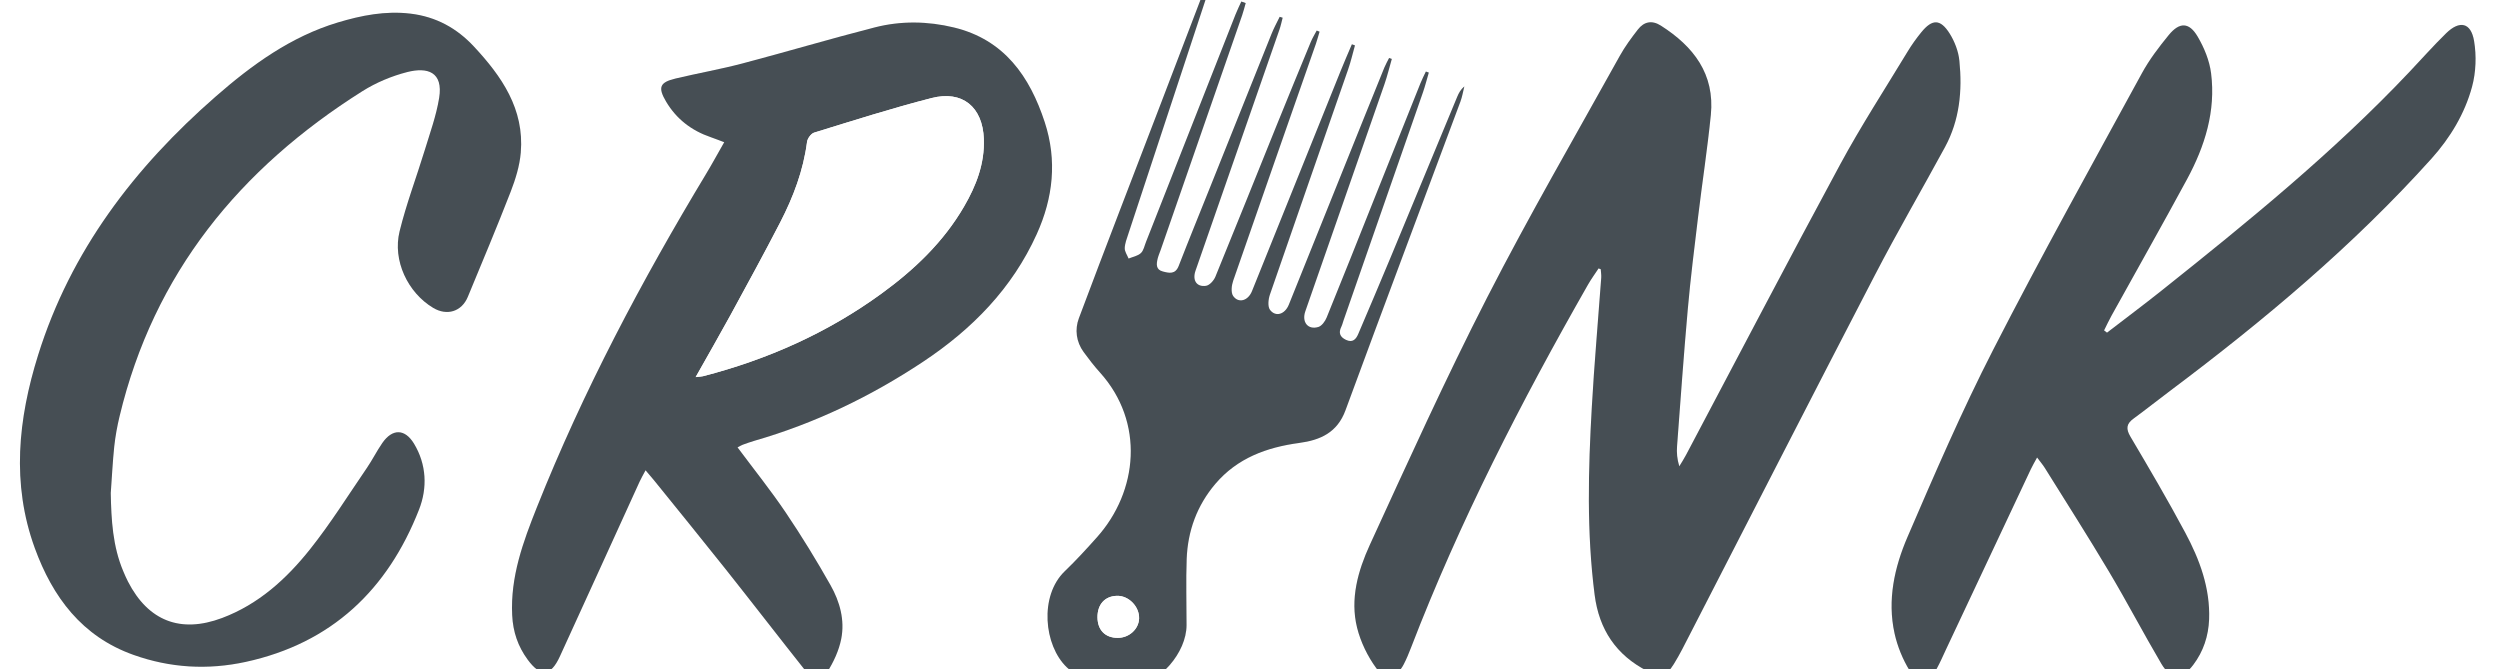
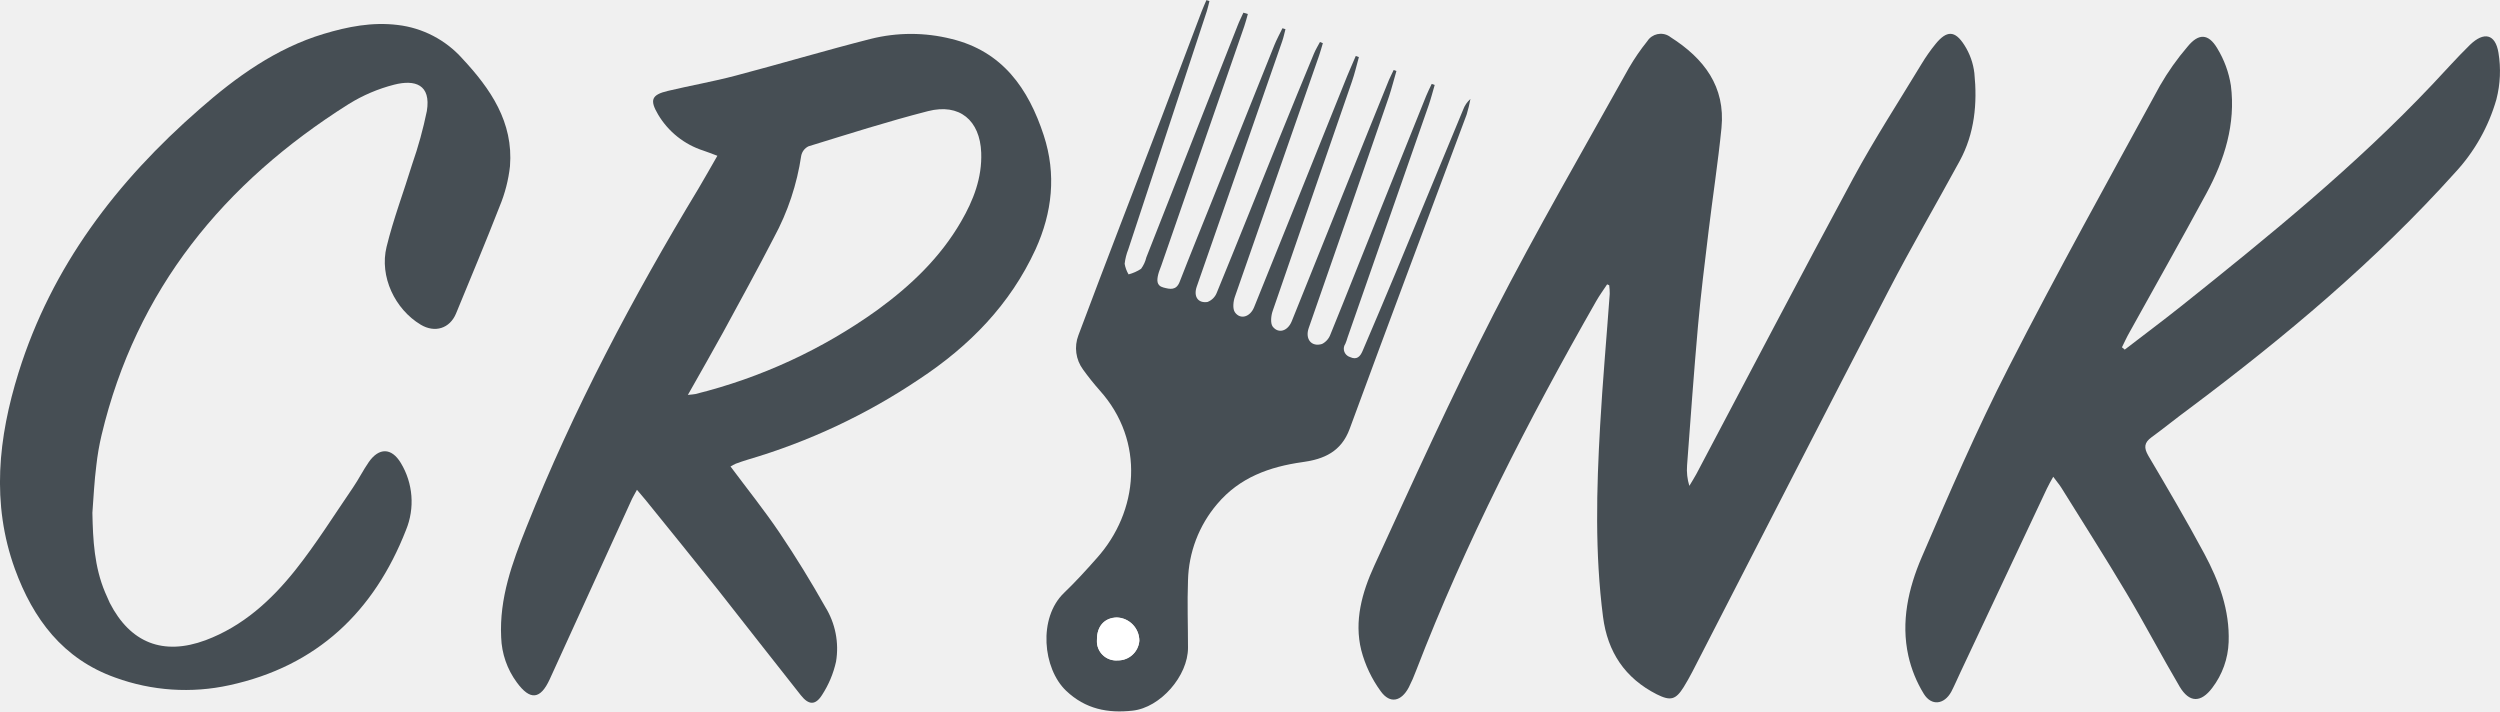
- <svg xmlns="http://www.w3.org/2000/svg" version="1.1" id="Calque_1" x="0px" y="0px" viewBox="0 0 546 145.93" style="enable-background:new 0 0 546 145.93;" xml:space="preserve">
-   <style type="text/css">
- 	.st0{fill:#FFFFFF;}
- 	.st1{fill:#464E54;}
- </style>
-   <g>
-     <path class="st0" d="M546,153.14c-182,0-364,0-546,0C0,98.97,0,44.81,0-9.36c182,0,364,0,546,0C546,44.81,546,98.97,546,153.14z    M349.13,58.62c0.16,0.06,0.31,0.12,0.47,0.19c0.04,0.62,0.15,1.24,0.11,1.85c-0.69,9.42-1.53,18.84-2.06,28.27   c-0.77,13.68-1.14,27.36,0.62,41.01c0.97,7.54,4.69,13.16,11.52,16.63c2.93,1.49,4.06,1.22,5.78-1.54c1.31-2.1,2.4-4.35,3.54-6.55   c13.46-26.15,26.83-52.34,40.39-78.44c4.89-9.41,10.23-18.59,15.29-27.91c3.2-5.9,3.8-12.32,3.14-18.84   c-0.21-2.06-1.03-4.22-2.14-5.98c-2.03-3.21-3.8-3.18-6.18-0.25c-1.1,1.35-2.12,2.78-3.02,4.27c-4.94,8.16-10.14,16.18-14.68,24.56   c-11.39,21.06-22.46,42.3-33.67,63.46c-0.45,0.85-0.98,1.67-1.48,2.5c-0.51-1.63-0.6-3.02-0.49-4.39c0.75-10,1.46-20,2.35-29.99   c0.6-6.76,1.45-13.49,2.26-20.23c0.89-7.39,2.03-14.75,2.77-22.15c0.89-8.92-3.77-14.94-10.91-19.48   c-1.95-1.24-3.68-0.88-5.03,0.85c-1.42,1.83-2.82,3.72-3.94,5.74c-9.73,17.54-19.82,34.9-28.96,52.75   c-9.09,17.75-17.33,35.95-25.65,54.08c-2.59,5.64-4.35,11.8-2.77,18.09c0.78,3.11,2.29,6.23,4.19,8.82c2.02,2.76,4.41,2.2,6-0.85   c0.61-1.17,1.12-2.4,1.59-3.64c10.58-27.51,24.02-53.64,38.61-79.21C347.49,60.98,348.34,59.82,349.13,58.62z M161.08,97.71   c0.56-0.3,0.83-0.48,1.12-0.58c0.85-0.31,1.71-0.62,2.58-0.87c13.18-3.8,25.38-9.67,36.79-17.24c10.74-7.13,19.48-16.02,24.85-27.9   c3.58-7.91,4.47-16.08,1.75-24.41c-3.28-10.04-8.86-18.05-19.84-20.71c-5.71-1.38-11.58-1.48-17.28-0.02   c-9.69,2.48-19.29,5.35-28.96,7.89c-4.79,1.26-9.69,2.12-14.52,3.27c-3.5,0.83-3.94,1.95-2.1,5.06c2.25,3.79,5.55,6.32,9.72,7.75   c0.9,0.31,1.79,0.67,2.97,1.11c-1.43,2.51-2.65,4.76-3.97,6.94c-14.09,23.38-26.85,47.44-36.95,72.83   c-3,7.54-5.79,15.12-5.38,23.52c0.18,3.68,1.27,6.81,3.35,9.67c2.85,3.91,5.06,3.7,7.06-0.65c5.83-12.72,11.61-25.46,17.42-38.18   c0.33-0.72,0.74-1.41,1.3-2.48c0.76,0.9,1.3,1.51,1.81,2.14c5.22,6.46,10.47,12.9,15.64,19.41c5.94,7.48,11.77,15.05,17.71,22.53   c1.68,2.12,3.11,2.2,4.55-0.07c1.38-2.17,2.53-4.66,3.02-7.16c0.81-4.11-0.3-8.15-2.32-11.73c-3.05-5.41-6.31-10.72-9.78-15.87   C168.38,107.16,164.73,102.62,161.08,97.71z M460.17,72.65c-0.21-0.17-0.43-0.35-0.64-0.52c0.54-1.08,1.05-2.17,1.63-3.23   c5.5-9.93,11.1-19.82,16.5-29.81c3.89-7.19,6.29-14.86,5.24-23.12c-0.35-2.77-1.51-5.59-2.94-8.02c-1.86-3.16-3.95-3.19-6.31-0.32   c-2.15,2.62-4.25,5.37-5.86,8.34c-10.94,20.08-22.06,40.07-32.49,60.41c-6.82,13.32-12.77,27.09-18.69,40.84   c-2.86,6.64-4.45,13.79-2.84,21.09c0.63,2.84,1.79,5.69,3.32,8.16c1.65,2.66,4.37,2.29,5.88-0.44c0.76-1.38,1.38-2.83,2.05-4.25   c6.17-13.11,12.33-26.22,18.51-39.33c0.37-0.78,0.81-1.52,1.37-2.56c0.73,0.97,1.26,1.59,1.69,2.28   c4.69,7.53,9.47,15.02,14.01,22.64c3.94,6.62,7.52,13.46,11.43,20.11c2.06,3.49,4.52,3.51,6.98,0.25c2.2-2.92,3.32-6.3,3.46-9.93   c0.26-6.84-2.06-13.05-5.21-18.93c-3.79-7.09-7.87-14.02-11.96-20.95c-1.01-1.72-0.93-2.8,0.67-3.97c2.75-2,5.42-4.13,8.14-6.18   c20.39-15.3,39.87-31.63,56.95-50.62c4.09-4.55,7.25-9.8,8.84-15.69c0.85-3.15,0.98-6.74,0.44-9.97c-0.67-4.05-3.15-4.59-6.1-1.7   c-2.79,2.73-5.39,5.66-8.07,8.5c-16.56,17.51-35.21,32.66-54.01,47.65C468.21,66.55,464.17,69.57,460.17,72.65z M24.19,107.68   c0.24-3.39,0.41-6.78,0.76-10.16c0.23-2.21,0.64-4.42,1.16-6.59c7.48-31.25,26.27-54.14,53.06-71.01c2.97-1.87,6.38-3.3,9.78-4.17   c4.44-1.13,7.9-0.04,6.98,5.65c-0.63,3.87-1.99,7.64-3.15,11.42c-1.81,5.91-4.02,11.72-5.49,17.71c-1.57,6.38,1.79,13.4,7.32,16.71   c3.03,1.82,6.24,0.83,7.58-2.4c3.16-7.64,6.37-15.26,9.36-22.96c1.06-2.74,1.97-5.67,2.21-8.58c0.79-9.48-4.17-16.62-10.24-23.13   c-3.72-3.99-8.23-6.51-13.82-7.18c-5.52-0.67-10.75,0.37-15.91,1.93c-10.25,3.09-18.73,9.24-26.64,16.15   c-17.76,15.51-31.7,33.71-38.81,56.5c-4.36,13.95-5.85,28.06-0.72,42.15c3.89,10.7,10.29,19.31,21.53,23.32   c8.01,2.86,16.22,3.35,24.51,1.54c18.78-4.08,31.03-15.77,37.87-33.28c1.84-4.7,1.66-9.83-1.11-14.4c-1.98-3.27-4.71-3.3-6.89-0.16   c-1.23,1.77-2.19,3.72-3.41,5.5c-4.07,5.95-7.91,12.1-12.39,17.73c-5.15,6.47-11.25,12.03-19.22,15.02   c-9.08,3.41-16.13,0.66-20.55-7.95c-0.38-0.74-0.71-1.5-1.03-2.26C24.61,119.29,24.3,113.52,24.19,107.68z M272.06,0.67   c-0.31-0.11-0.61-0.22-0.92-0.32c-0.43,0.95-0.89,1.88-1.27,2.85c-6.52,16.55-13.02,33.1-19.54,49.65   c-0.33,0.85-0.51,1.89-1.13,2.45c-0.68,0.63-1.77,0.81-2.68,1.19c-0.3-0.76-0.87-1.52-0.84-2.27c0.03-1.04,0.45-2.09,0.78-3.1   c5.61-17.03,11.24-34.06,16.85-51.1c0.23-0.71,0.38-1.44,0.56-2.16c-0.22-0.07-0.43-0.13-0.65-0.2c-0.34,0.79-0.7,1.56-1.01,2.36   c-2.9,7.57-5.78,15.14-8.68,22.71c-5.97,15.6-12.01,31.17-17.87,46.81c-0.91,2.43-0.6,5.11,1.04,7.36c1.12,1.54,2.3,3.06,3.58,4.48   c9.78,10.86,8.29,25.95-0.66,35.97c-2.27,2.54-4.57,5.06-7.03,7.42c-5.61,5.38-4.57,16.23,0.44,20.99   c4.17,3.97,8.96,4.85,14.25,4.27c6.01-0.66,11.89-7.48,11.9-13.48c0.01-4.82-0.15-9.64,0.03-14.45c0.23-6.12,2.24-11.67,6.25-16.39   c4.8-5.65,11.22-7.99,18.33-8.95c4.6-0.62,8.31-2.24,10.1-7.13c8.28-22.5,16.73-44.94,25.1-67.41c0.4-1.07,0.58-2.22,0.86-3.33   c-0.82,0.67-1.23,1.46-1.56,2.28c-4.82,11.62-9.62,23.24-14.45,34.85c-2.35,5.65-4.75,11.29-7.15,16.92c-0.5,1.17-1.22,2-2.7,1.3   c-1.3-0.62-1.65-1.52-1.02-2.83c0.22-0.44,0.32-0.93,0.49-1.4c5.79-16.63,11.59-33.25,17.37-49.88c0.49-1.4,0.85-2.84,1.26-4.26   c-0.21-0.08-0.43-0.15-0.64-0.23c-0.4,0.86-0.84,1.71-1.19,2.58c-3.32,8.29-6.63,16.59-9.95,24.89   c-3.5,8.76-6.98,17.52-10.53,26.26c-0.33,0.82-1.06,1.83-1.81,2.06c-2.27,0.69-3.68-1.05-2.85-3.43   c5.76-16.55,11.54-33.09,17.3-49.64c0.62-1.79,1.06-3.64,1.59-5.47c-0.2-0.07-0.39-0.14-0.59-0.21c-0.35,0.7-0.75,1.38-1.04,2.1   c-1.54,3.75-3.05,7.51-4.56,11.27c-5.43,13.5-10.85,27.01-16.3,40.51c-0.86,2.12-2.87,2.76-4.1,1.15   c-0.55-0.72-0.39-2.31-0.04-3.33c5.65-16.41,11.39-32.78,17.08-49.18c0.6-1.72,1-3.51,1.5-5.27c-0.22-0.08-0.45-0.16-0.67-0.24   c-0.82,1.93-1.67,3.86-2.45,5.81c-6.46,16.03-12.9,32.08-19.37,48.11c-0.85,2.1-2.93,2.71-4.1,1.07c-0.54-0.75-0.36-2.33,0-3.37   c5.97-17.26,12.03-34.49,18.06-51.73c0.3-0.87,0.54-1.76,0.8-2.64c-0.21-0.08-0.42-0.17-0.62-0.25c-0.44,0.84-0.94,1.64-1.3,2.51   c-2.5,6.04-4.98,12.09-7.43,18.14c-4.46,11.04-8.88,22.1-13.4,33.12c-0.34,0.83-1.26,1.86-2.04,1.98c-2.05,0.31-3.04-1.19-2.3-3.31   c6.1-17.56,12.23-35.12,18.34-52.68c0.29-0.83,0.46-1.7,0.69-2.56c-0.22-0.07-0.44-0.13-0.65-0.2c-0.59,1.24-1.26,2.45-1.77,3.71   c-4.48,11.13-8.92,22.27-13.38,33.4c-2.31,5.76-4.66,11.5-6.9,17.29c-0.74,1.91-2.1,1.57-3.47,1.22c-1.56-0.4-1.41-1.63-1.13-2.81   c0.15-0.64,0.43-1.25,0.65-1.87c5.94-17.1,11.88-34.2,17.81-51.3C271.59,2.45,271.81,1.55,272.06,0.67z" />
-     <path class="st1" d="M349.13,58.62c-0.79,1.2-1.64,2.36-2.35,3.61c-14.59,25.57-28.02,51.7-38.61,79.21   c-0.48,1.23-0.98,2.47-1.59,3.64c-1.59,3.05-3.97,3.61-6,0.85c-1.9-2.59-3.41-5.71-4.19-8.82c-1.57-6.29,0.19-12.45,2.77-18.09   c8.32-18.13,16.56-36.33,25.65-54.08c9.14-17.85,19.23-35.21,28.96-52.75c1.12-2.02,2.52-3.91,3.94-5.74   c1.34-1.73,3.07-2.1,5.03-0.85c7.14,4.55,11.79,10.57,10.91,19.48c-0.74,7.4-1.88,14.76-2.77,22.15   c-0.81,6.74-1.66,13.47-2.26,20.23c-0.89,9.99-1.6,19.99-2.35,29.99c-0.1,1.37-0.01,2.76,0.49,4.39c0.5-0.83,1.03-1.64,1.48-2.5   c11.21-21.16,22.28-42.39,33.67-63.46c4.53-8.38,9.74-16.4,14.68-24.56c0.9-1.49,1.92-2.92,3.02-4.27   c2.38-2.92,4.15-2.95,6.18,0.25c1.11,1.76,1.94,3.92,2.14,5.98c0.66,6.52,0.06,12.94-3.14,18.84c-5.06,9.32-10.41,18.5-15.29,27.91   c-13.55,26.1-26.93,52.29-40.39,78.44c-1.14,2.21-2.23,4.45-3.54,6.55c-1.72,2.76-2.85,3.03-5.78,1.54   c-6.82-3.47-10.55-9.08-11.52-16.63c-1.76-13.65-1.4-27.33-0.62-41.01c0.53-9.43,1.38-18.85,2.06-28.27   c0.04-0.61-0.07-1.23-0.11-1.85C349.44,58.75,349.29,58.68,349.13,58.62z" />
-     <path class="st1" d="M161.08,97.71c3.66,4.91,7.3,9.44,10.54,14.25c3.47,5.15,6.73,10.46,9.78,15.87   c2.02,3.58,3.14,7.62,2.32,11.73c-0.5,2.5-1.64,4.99-3.02,7.16c-1.44,2.27-2.87,2.18-4.55,0.07c-5.94-7.48-11.77-15.05-17.71-22.53   c-5.17-6.51-10.42-12.94-15.64-19.41c-0.51-0.63-1.05-1.24-1.81-2.14c-0.56,1.07-0.97,1.75-1.3,2.48   c-5.81,12.73-11.59,25.46-17.42,38.18c-1.99,4.35-4.2,4.57-7.06,0.65c-2.08-2.85-3.17-5.98-3.35-9.67   c-0.41-8.4,2.38-15.98,5.38-23.52C127.35,85.44,140.1,61.38,154.2,38c1.32-2.19,2.54-4.44,3.97-6.94c-1.18-0.44-2.07-0.8-2.97-1.11   c-4.17-1.43-7.46-3.95-9.72-7.75c-1.84-3.11-1.41-4.23,2.1-5.06c4.83-1.15,9.73-2.01,14.52-3.27c9.68-2.55,19.27-5.41,28.96-7.89   c5.7-1.46,11.56-1.37,17.28,0.02c10.98,2.66,16.56,10.67,19.84,20.71c2.72,8.34,1.83,16.5-1.75,24.41   c-5.37,11.88-14.11,20.77-24.85,27.9c-11.41,7.57-23.61,13.44-36.79,17.24c-0.87,0.25-1.73,0.57-2.58,0.87   C161.9,97.24,161.64,97.42,161.08,97.71z M151.93,82.36c0.99-0.12,1.31-0.12,1.61-0.19c14.1-3.64,27.19-9.47,38.99-18.05   c7.18-5.23,13.53-11.26,18.03-19.01c2.65-4.56,4.52-9.38,4.32-14.79c-0.27-6.94-4.66-10.63-11.41-8.9   c-8.63,2.21-17.13,4.93-25.65,7.55c-0.68,0.21-1.45,1.28-1.55,2.03c-0.81,6.24-3,12.02-5.85,17.55   c-3.53,6.84-7.23,13.59-10.91,20.35C157.13,73.23,154.66,77.52,151.93,82.36z" />
-     <path class="st1" d="M460.17,72.65c4-3.08,8.05-6.1,11.99-9.24c18.8-14.98,37.45-30.14,54.01-47.65c2.69-2.84,5.28-5.77,8.07-8.5   c2.95-2.88,5.43-2.34,6.1,1.7c0.54,3.23,0.41,6.81-0.44,9.97c-1.59,5.88-4.75,11.13-8.84,15.69c-17.08,19-36.56,35.32-56.95,50.62   c-2.73,2.04-5.39,4.17-8.14,6.18c-1.6,1.16-1.69,2.25-0.67,3.97c4.09,6.92,8.17,13.86,11.96,20.95c3.14,5.87,5.46,12.09,5.21,18.93   c-0.14,3.64-1.25,7.01-3.46,9.93c-2.45,3.25-4.92,3.24-6.98-0.25c-3.91-6.64-7.48-13.48-11.43-20.11   c-4.54-7.63-9.32-15.11-14.01-22.64c-0.43-0.69-0.96-1.3-1.69-2.28c-0.56,1.03-1,1.78-1.37,2.56   c-6.18,13.11-12.34,26.22-18.51,39.33c-0.67,1.42-1.29,2.88-2.05,4.25c-1.51,2.73-4.23,3.1-5.88,0.44   c-1.53-2.47-2.69-5.32-3.32-8.16c-1.62-7.31-0.02-14.46,2.84-21.09c5.92-13.75,11.87-27.53,18.69-40.84   c10.42-20.35,21.54-40.34,32.49-60.41c1.62-2.97,3.71-5.71,5.86-8.34c2.36-2.88,4.45-2.84,6.31,0.32c1.43,2.43,2.59,5.25,2.94,8.02   c1.05,8.26-1.35,15.93-5.24,23.12c-5.4,9.99-11,19.87-16.5,29.81c-0.58,1.05-1.09,2.15-1.63,3.23   C459.74,72.3,459.95,72.48,460.17,72.65z" />
-     <path class="st1" d="M24.19,107.68c0.11,5.84,0.42,11.61,2.73,17.08c0.32,0.76,0.65,1.52,1.03,2.26   c4.42,8.6,11.47,11.36,20.55,7.95c7.97-2.99,14.07-8.55,19.22-15.02c4.48-5.63,8.32-11.78,12.39-17.73   c1.22-1.78,2.18-3.73,3.41-5.5c2.18-3.13,4.9-3.11,6.89,0.16c2.77,4.57,2.95,9.71,1.11,14.4c-6.85,17.51-19.09,29.2-37.87,33.28   c-8.29,1.8-16.5,1.32-24.51-1.54C17.89,139.01,11.5,130.4,7.6,119.71c-5.13-14.09-3.64-28.2,0.72-42.15   c7.12-22.79,21.05-40.99,38.81-56.5c7.91-6.91,16.39-13.06,26.64-16.15c5.16-1.55,10.4-2.59,15.91-1.93   c5.59,0.68,10.11,3.19,13.82,7.18c6.07,6.51,11.03,13.65,10.24,23.13c-0.24,2.91-1.15,5.84-2.21,8.58   c-2.99,7.7-6.2,15.32-9.36,22.96c-1.34,3.23-4.55,4.22-7.58,2.4c-5.52-3.31-8.89-10.33-7.32-16.71c1.47-5.99,3.68-11.8,5.49-17.71   c1.15-3.78,2.52-7.54,3.15-11.42c0.92-5.69-2.54-6.78-6.98-5.65c-3.4,0.87-6.81,2.3-9.78,4.17C52.38,36.79,33.59,59.68,26.11,90.94   c-0.52,2.17-0.92,4.38-1.16,6.59C24.6,100.9,24.44,104.3,24.19,107.68z" />
-     <path class="st1" d="M272.06,0.67c-0.25,0.88-0.47,1.78-0.77,2.64c-5.93,17.1-11.87,34.2-17.81,51.3   c-0.22,0.62-0.49,1.23-0.65,1.87c-0.28,1.18-0.43,2.41,1.13,2.81c1.37,0.36,2.73,0.69,3.47-1.22c2.24-5.78,4.6-11.53,6.9-17.29   c4.46-11.13,8.91-22.27,13.38-33.4c0.51-1.27,1.17-2.48,1.77-3.71c0.22,0.07,0.44,0.13,0.65,0.2c-0.23,0.85-0.4,1.72-0.69,2.56   c-6.11,17.56-12.24,35.11-18.34,52.68c-0.74,2.12,0.25,3.62,2.3,3.31c0.78-0.12,1.7-1.15,2.04-1.98   c4.52-11.02,8.93-22.08,13.4-33.12c2.45-6.06,4.94-12.1,7.43-18.14c0.36-0.87,0.86-1.68,1.3-2.51c0.21,0.08,0.42,0.17,0.62,0.25   c-0.27,0.88-0.5,1.77-0.8,2.64c-6.03,17.24-12.08,34.47-18.06,51.73c-0.36,1.03-0.54,2.61,0,3.37c1.17,1.64,3.25,1.04,4.1-1.07   c6.47-16.03,12.91-32.07,19.37-48.11c0.78-1.95,1.63-3.87,2.45-5.81c0.22,0.08,0.45,0.16,0.67,0.24c-0.49,1.76-0.9,3.55-1.5,5.27   c-5.69,16.39-11.43,32.77-17.08,49.18c-0.35,1.02-0.51,2.62,0.04,3.33c1.23,1.6,3.24,0.97,4.1-1.15c5.45-13.5,10.87-27,16.3-40.51   c1.51-3.76,3.03-7.52,4.56-11.27c0.3-0.72,0.69-1.4,1.04-2.1c0.2,0.07,0.39,0.14,0.59,0.21c-0.53,1.82-0.97,3.68-1.59,5.47   c-5.75,16.55-11.54,33.09-17.3,49.64c-0.83,2.38,0.58,4.12,2.85,3.43c0.75-0.23,1.48-1.24,1.81-2.06   c3.56-8.73,7.04-17.5,10.53-26.26c3.31-8.3,6.62-16.6,9.95-24.89c0.35-0.88,0.79-1.72,1.19-2.58c0.21,0.08,0.43,0.15,0.64,0.23   c-0.42,1.42-0.78,2.86-1.26,4.26c-5.78,16.63-11.58,33.26-17.37,49.88c-0.16,0.47-0.27,0.96-0.49,1.4   c-0.64,1.31-0.28,2.21,1.02,2.83c1.47,0.7,2.2-0.12,2.7-1.3c2.4-5.63,4.8-11.27,7.15-16.92c4.83-11.61,9.63-23.24,14.45-34.85   c0.34-0.82,0.75-1.6,1.56-2.28c-0.28,1.11-0.46,2.26-0.86,3.33c-8.37,22.47-16.82,44.91-25.1,67.41c-1.8,4.89-5.51,6.51-10.1,7.13   c-7.11,0.96-13.53,3.3-18.33,8.95c-4.01,4.73-6.02,10.27-6.25,16.39c-0.18,4.81-0.02,9.64-0.03,14.45   c-0.01,6.01-5.89,12.83-11.9,13.48c-5.28,0.58-10.08-0.31-14.25-4.27c-5-4.76-6.05-15.61-0.44-20.99c2.46-2.36,4.76-4.88,7.03-7.42   c8.96-10.02,10.44-25.11,0.66-35.97c-1.28-1.42-2.45-2.93-3.58-4.48c-1.63-2.25-1.95-4.93-1.04-7.36   c5.86-15.64,11.9-31.21,17.87-46.81c2.9-7.57,5.78-15.14,8.68-22.71c0.31-0.8,0.67-1.58,1.01-2.36c0.22,0.07,0.43,0.13,0.65,0.2   c-0.19,0.72-0.33,1.46-0.56,2.16c-5.61,17.03-11.24,34.06-16.85,51.1c-0.33,1.02-0.75,2.06-0.78,3.1   c-0.02,0.75,0.54,1.52,0.84,2.27c0.91-0.38,2-0.56,2.68-1.19c0.61-0.56,0.79-1.61,1.13-2.45c6.51-16.55,13.02-33.1,19.54-49.65   c0.38-0.97,0.85-1.9,1.27-2.85C271.45,0.45,271.75,0.56,272.06,0.67z M244.14,139.31c2.48-0.01,4.56-1.92,4.64-4.23   c0.08-2.6-2.27-5.01-4.83-4.95c-2.64,0.06-4.28,1.88-4.26,4.71C239.72,137.63,241.4,139.32,244.14,139.31z" />
-     <path class="st0" d="M151.93,82.36c2.72-4.84,5.19-9.13,7.56-13.47c3.68-6.76,7.38-13.51,10.91-20.35   c2.85-5.53,5.05-11.31,5.85-17.55c0.1-0.75,0.87-1.82,1.55-2.03c8.52-2.62,17.02-5.34,25.65-7.55c6.76-1.73,11.15,1.96,11.41,8.9   c0.21,5.41-1.66,10.23-4.32,14.79c-4.5,7.75-10.85,13.79-18.03,19.01c-11.8,8.59-24.89,14.41-38.99,18.05   C153.24,82.24,152.92,82.24,151.93,82.36z" />
-     <path class="st0" d="M244.14,139.31c-2.74,0.01-4.42-1.68-4.45-4.47c-0.03-2.84,1.61-4.65,4.26-4.71c2.56-0.06,4.91,2.35,4.83,4.95   C248.7,137.39,246.62,139.29,244.14,139.31z" />
-   </g>
+ <svg xmlns="http://www.w3.org/2000/svg" id="Calque_1" data-name="Calque 1" viewBox="0 0 536.3 152.58">
+   <defs>
+     <style>.cls-1{fill:#464e54;}.cls-2{fill:#fff;}</style>
+   </defs>
+   <path class="cls-1" d="M344.78,61c-.79,1.2-1.64,2.36-2.35,3.61-14.59,25.57-28,51.7-38.61,79.21a34.56,34.56,0,0,1-1.59,3.64c-1.59,3-4,3.61-6,.85a26.07,26.07,0,0,1-4.19-8.82c-1.57-6.29.19-12.45,2.77-18.09,8.32-18.13,16.56-36.33,25.65-54.08s19.23-35.21,29-52.75a45.93,45.93,0,0,1,3.94-5.74,3.43,3.43,0,0,1,4.72-1.05,2.83,2.83,0,0,1,.28.2c7.14,4.55,11.79,10.57,10.91,19.48-.74,7.4-1.88,14.76-2.77,22.15-.81,6.74-1.66,13.47-2.26,20.23-.89,10-1.6,20-2.35,30a11.65,11.65,0,0,0,.49,4.39c.5-.83,1-1.64,1.48-2.5,11.2-21.17,22.27-42.35,33.66-63.47,4.53-8.38,9.74-16.4,14.68-24.56a37.23,37.23,0,0,1,3-4.27c2.38-2.92,4.15-2.95,6.18.25a14.16,14.16,0,0,1,2.14,6c.66,6.52.06,12.94-3.14,18.84C415.36,43.82,410,53,405.13,62.41c-13.55,26.1-26.93,52.29-40.39,78.44-1.14,2.21-2.23,4.45-3.54,6.55-1.72,2.76-2.85,3-5.78,1.54-6.82-3.47-10.55-9.08-11.52-16.63-1.76-13.65-1.4-27.33-.62-41,.53-9.43,1.38-18.85,2.06-28.27a14.25,14.25,0,0,0-.11-1.85A3.1,3.1,0,0,0,344.78,61Z" transform="translate(-0.02)" />
+   <path class="cls-1" d="M156.73,100.07c3.66,4.91,7.3,9.44,10.54,14.25,3.47,5.15,6.73,10.46,9.78,15.87a17,17,0,0,1,2.32,11.73,21.72,21.72,0,0,1-3,7.16c-1.44,2.27-2.87,2.18-4.55.07-5.94-7.48-11.77-15-17.71-22.53-5.17-6.51-10.42-12.94-15.64-19.41-.51-.63-1.05-1.24-1.81-2.14-.56,1.07-1,1.75-1.3,2.48l-17.42,38.18c-2,4.35-4.2,4.57-7.06.65a17.22,17.22,0,0,1-3.35-9.67c-.41-8.4,2.38-16,5.38-23.52,10.11-25.39,22.86-49.45,37-72.83,1.32-2.19,2.54-4.44,4-6.94-1.18-.44-2.07-.8-3-1.11a17.49,17.49,0,0,1-9.72-7.75c-1.84-3.11-1.41-4.23,2.1-5.06,4.83-1.15,9.73-2,14.52-3.27,9.68-2.55,19.27-5.41,29-7.89a35.58,35.58,0,0,1,17.28,0c11,2.66,16.56,10.67,19.84,20.71,2.72,8.34,1.83,16.5-1.75,24.41-5.47,11.9-14.21,20.79-25,27.9A133,133,0,0,1,160.44,98.6c-.87.25-1.73.57-2.58.87A12.21,12.21,0,0,0,156.73,100.07Zm-9.15-15.35c1-.12,1.31-.12,1.61-.19a113.87,113.87,0,0,0,39-18c7.18-5.23,13.53-11.26,18-19,2.65-4.56,4.52-9.38,4.32-14.79-.27-6.94-4.66-10.63-11.41-8.9-8.63,2.21-17.13,4.93-25.65,7.55a2.87,2.87,0,0,0-1.55,2,53.14,53.14,0,0,1-5.85,17.55c-3.53,6.84-7.23,13.59-10.91,20.35-2.36,4.3-4.83,8.59-7.56,13.43Z" transform="translate(-0.02)" />
+   <path class="cls-1" d="M455.82,75c4-3.08,8.05-6.1,12-9.24,18.8-15,37.45-30.14,54-47.65,2.69-2.84,5.28-5.77,8.07-8.5,3-2.88,5.43-2.34,6.1,1.7a24.27,24.27,0,0,1-.44,10A38.67,38.67,0,0,1,526.71,37c-17.08,19-36.56,35.32-57,50.62-2.73,2-5.39,4.17-8.14,6.18-1.6,1.16-1.69,2.25-.67,4,4.09,6.92,8.17,13.86,12,21,3.14,5.87,5.46,12.09,5.21,18.93a17.21,17.21,0,0,1-3.51,9.82c-2.45,3.25-4.92,3.24-7-.25-3.91-6.64-7.48-13.48-11.43-20.11-4.54-7.63-9.32-15.11-14-22.64-.43-.69-1-1.3-1.69-2.28-.56,1-1,1.78-1.37,2.56q-9.27,19.66-18.51,39.33c-.67,1.42-1.29,2.88-2,4.25-1.51,2.73-4.23,3.1-5.88.44a26.87,26.87,0,0,1-3.32-8.16c-1.62-7.31,0-14.46,2.84-21.09,5.92-13.75,11.87-27.53,18.69-40.84,10.39-20.35,21.51-40.34,32.46-60.41A54.88,54.88,0,0,1,469.3,10c2.35-2.88,4.45-2.84,6.35.34a21.72,21.72,0,0,1,2.94,8c1.05,8.26-1.35,15.93-5.24,23.12-5.4,10-11,19.87-16.5,29.81-.58,1-1.09,2.15-1.63,3.23C455.39,74.66,455.65,74.84,455.82,75Z" transform="translate(-0.02)" />
+   <path class="cls-1" d="M19.84,110c.11,5.84.42,11.61,2.73,17.08.32.76.65,1.52,1,2.26,4.42,8.6,11.47,11.36,20.55,8,8-3,14.07-8.55,19.22-15,4.48-5.63,8.32-11.78,12.39-17.73,1.22-1.78,2.18-3.73,3.41-5.5C81.32,96,84,96,86,99.31a16,16,0,0,1,1.11,14.4c-6.85,17.51-19.09,29.2-37.87,33.28a43.93,43.93,0,0,1-24.48-1.63c-11.25-4-17.64-12.6-21.54-23.29C-1.88,108-.35,93.87,4,79.92c7.12-22.79,21.05-41,38.81-56.5,7.87-6.91,16.39-13.06,26.64-16.15,5.16-1.55,10.4-2.59,15.91-1.91a22,22,0,0,1,13.82,7.18c6.07,6.51,11,13.65,10.24,23.13a31.43,31.43,0,0,1-2.21,8.58c-3,7.7-6.2,15.32-9.36,23-1.34,3.23-4.55,4.22-7.58,2.4-5.52-3.31-8.89-10.33-7.32-16.71,1.47-6,3.68-11.8,5.49-17.71a88.55,88.55,0,0,0,3.15-11.42c.92-5.69-2.54-6.78-7-5.65a34.94,34.94,0,0,0-9.78,4.17c-26.77,16.88-45.56,39.77-53,71a53.85,53.85,0,0,0-1.13,6.56C20.25,103.26,20.09,106.66,19.84,110Z" transform="translate(-0.02)" />
+   <path class="cls-1" d="M267.71,3c-.25.88-.47,1.78-.77,2.64Q258,31.37,249.13,57c-.22.62-.49,1.23-.65,1.87-.28,1.18-.43,2.41,1.13,2.81,1.37.36,2.73.69,3.47-1.22,2.24-5.78,4.6-11.53,6.9-17.29l13.38-33.4c.51-1.27,1.17-2.48,1.77-3.71l.65.2c-.23.85-.4,1.72-.69,2.56L256.75,61.47c-.74,2.12.25,3.62,2.3,3.31a3.46,3.46,0,0,0,2-2c4.52-11,8.93-22.08,13.4-33.12q3.68-9.09,7.43-18.14c.36-.87.86-1.68,1.3-2.51l.62.25c-.27.88-.5,1.77-.8,2.64q-9,25.86-18.06,51.73c-.36,1-.54,2.61,0,3.37,1.17,1.64,3.25,1,4.1-1.07q9.7-24,19.37-48.11c.78-2,1.63-3.87,2.45-5.81l.67.24c-.49,1.76-.9,3.55-1.5,5.27-5.65,16.41-11.38,32.84-17,49.2-.35,1-.51,2.62,0,3.33,1.23,1.6,3.24,1,4.1-1.15q8.18-20.25,16.3-40.51,2.26-5.64,4.56-11.27c.3-.72.69-1.4,1-2.1l.59.21c-.53,1.82-1,3.68-1.59,5.47q-8.54,24.83-17.22,49.66c-.83,2.38.58,4.12,2.85,3.43a3.7,3.7,0,0,0,1.81-2.06c3.56-8.73,7-17.5,10.53-26.26q5-12.45,10-24.89c.35-.88.79-1.72,1.19-2.58l.64.23c-.42,1.42-.78,2.86-1.26,4.26q-8.72,24.93-17.42,49.87a11.61,11.61,0,0,1-.49,1.4,1.85,1.85,0,0,0,.47,2.57,1.74,1.74,0,0,0,.53.26c1.47.7,2.2-.12,2.7-1.3,2.4-5.63,4.8-11.27,7.15-16.92Q306.65,41,313.9,23.51a5.61,5.61,0,0,1,1.56-2.28,31.67,31.67,0,0,1-.81,3.33C306.28,47,297.83,69.47,289.55,92c-1.8,4.89-5.51,6.51-10.1,7.13-7.11,1-13.53,3.3-18.33,9a26.23,26.23,0,0,0-6.25,16.39c-.18,4.81,0,9.64,0,14.45,0,6-5.89,12.83-11.9,13.48-5.28.58-10.08-.31-14.25-4.27-5-4.76-6.05-15.61-.44-21,2.46-2.36,4.76-4.88,7-7.42,9-10,10.44-25.11.66-36a57.1,57.1,0,0,1-3.58-4.48,7.71,7.71,0,0,1-1-7.36c5.86-15.64,11.9-31.21,17.87-46.81q4.26-11.35,8.59-22.72c.31-.8.67-1.58,1-2.36l.65.2c-.19.72-.33,1.46-.56,2.16q-8.42,25.55-16.85,51.1a11.86,11.86,0,0,0-.78,3.1,6.62,6.62,0,0,0,.84,2.27,9.08,9.08,0,0,0,2.68-1.19,6.76,6.76,0,0,0,1.13-2.45q9.78-24.82,19.55-49.65c.38-1,.85-1.9,1.27-2.85ZM239.79,141.67a4.57,4.57,0,0,0,4.64-4.23,5,5,0,0,0-4.83-5c-2.64.06-4.28,1.88-4.26,4.71a4.13,4.13,0,0,0,3.71,4.51A3.65,3.65,0,0,0,239.79,141.67Z" transform="translate(-0.02)" />
+   <path class="cls-2" d="M239.79,141.67a4.13,4.13,0,0,1-4.45-3.78,4,4,0,0,1,0-.69c0-2.84,1.61-4.65,4.26-4.71a5,5,0,0,1,4.83,5A4.59,4.59,0,0,1,239.79,141.67Z" transform="translate(-0.02)" />
</svg>
